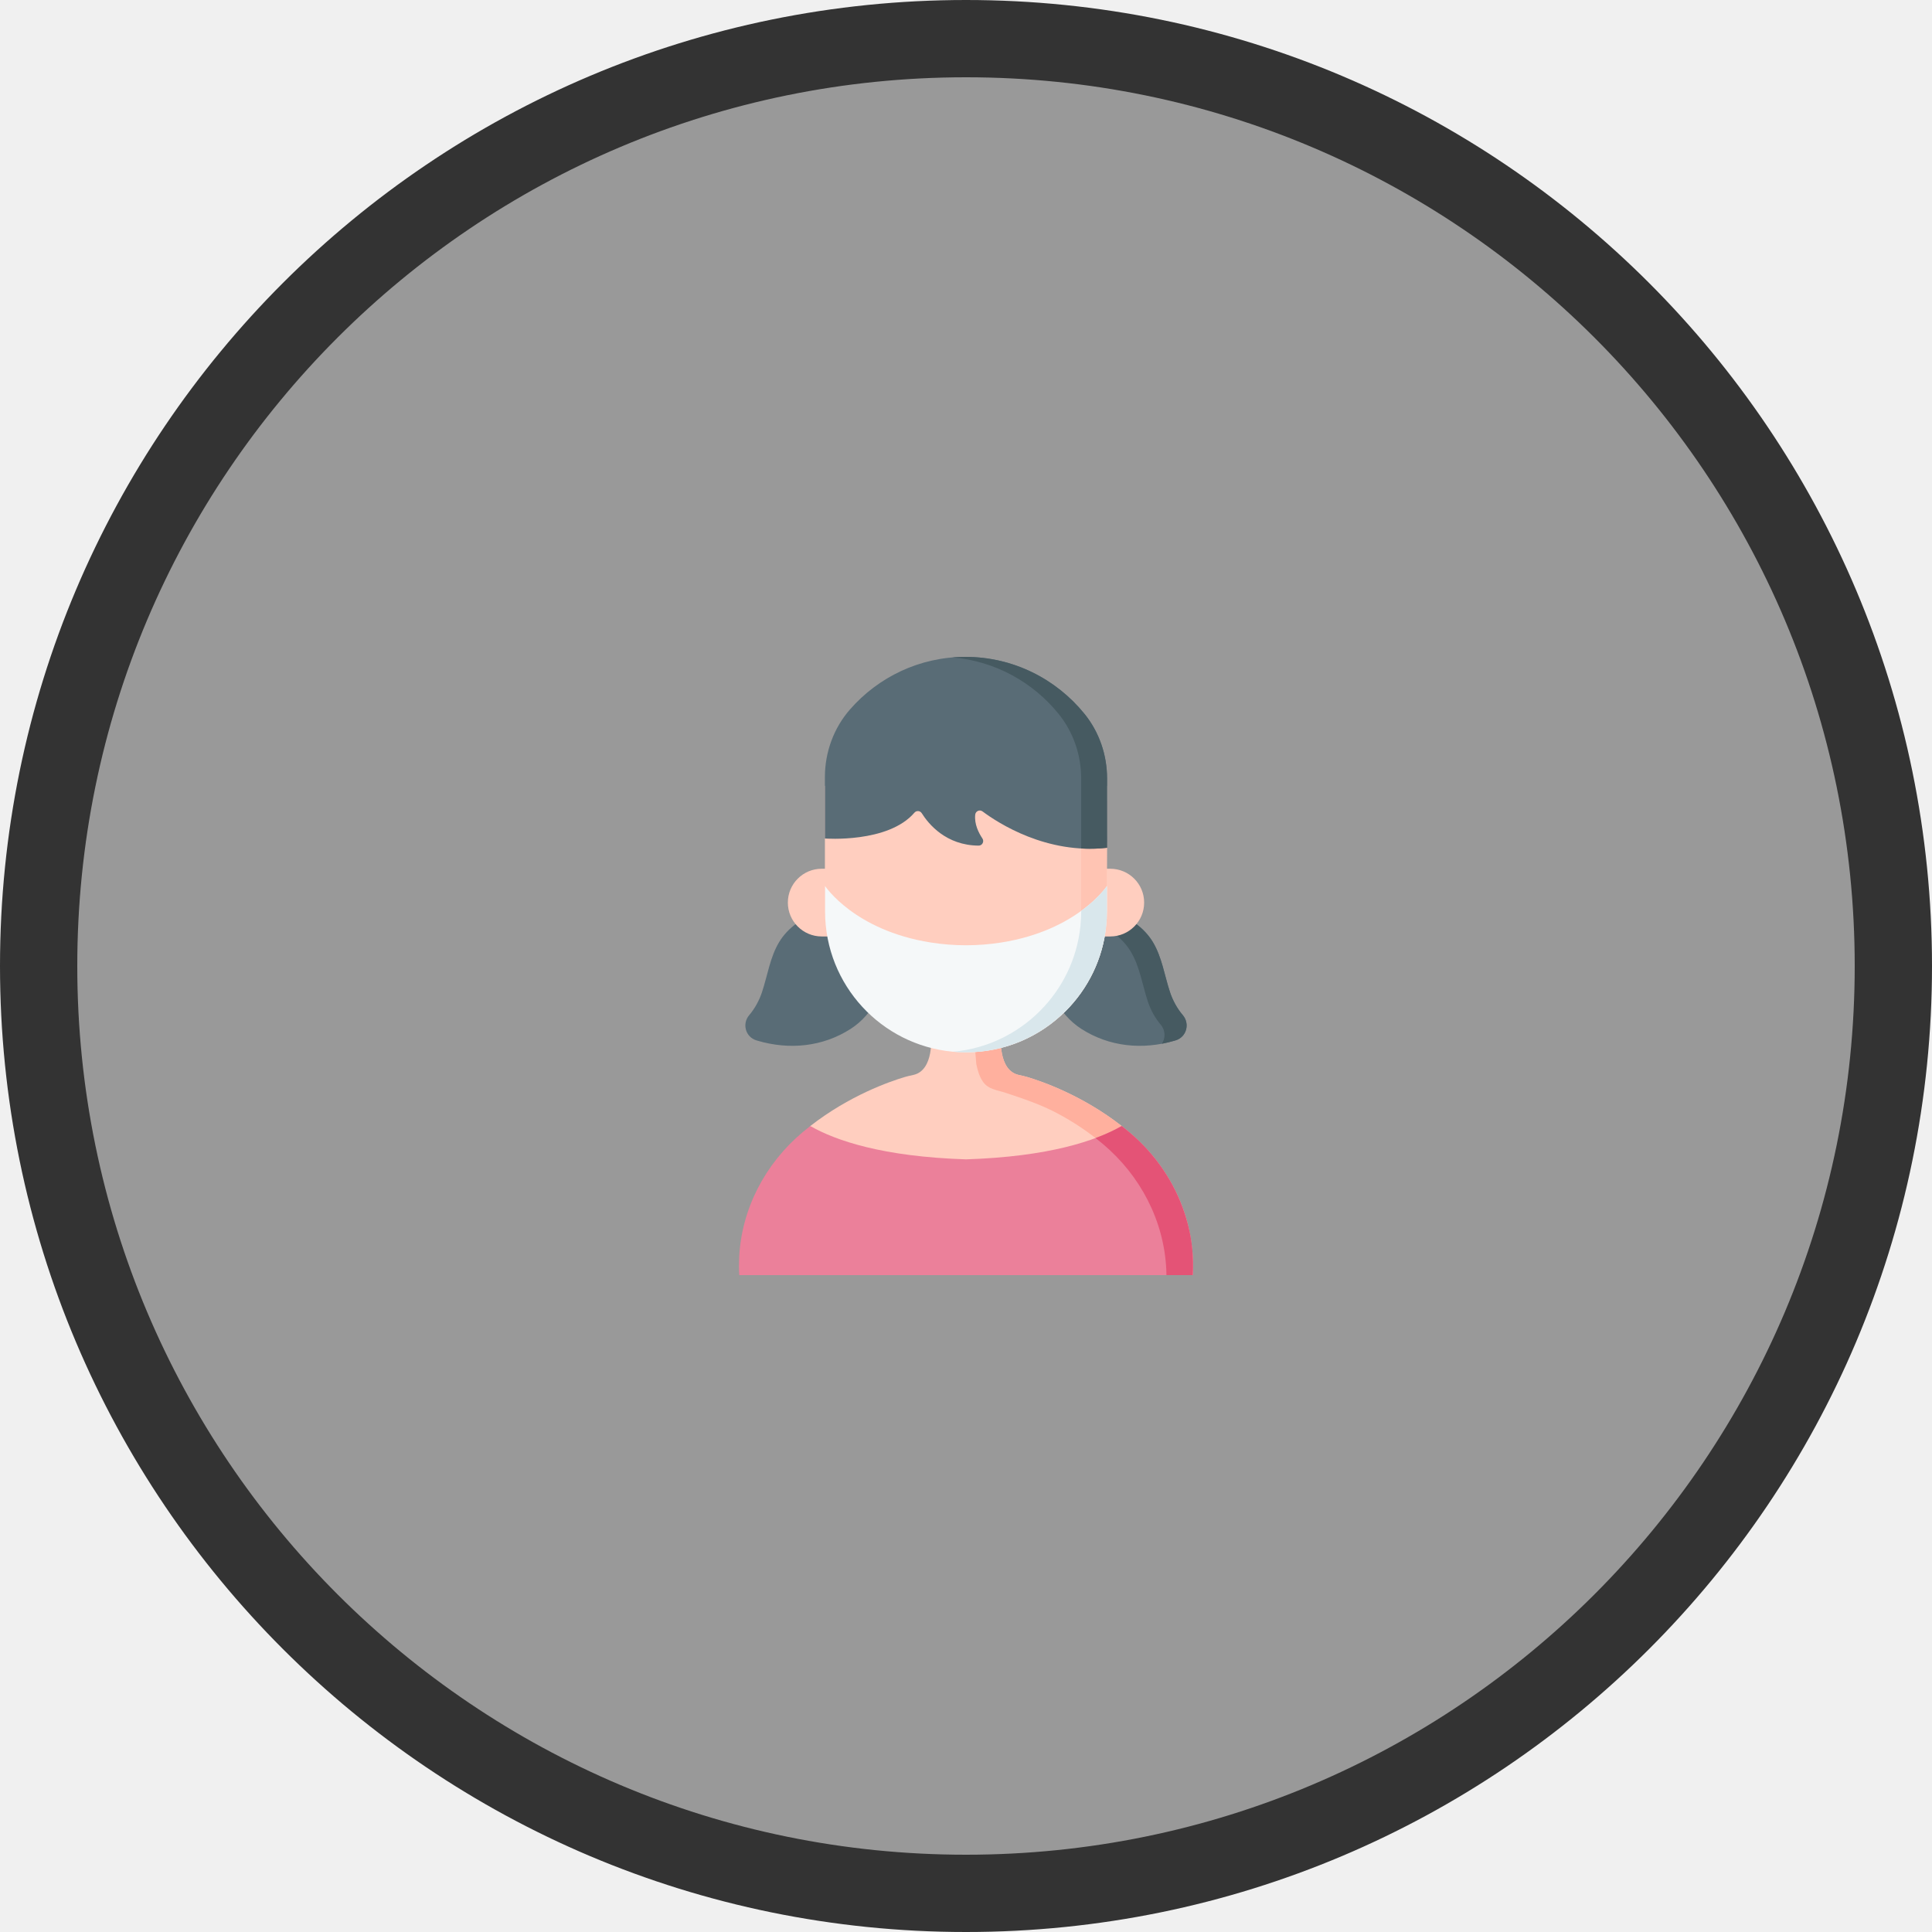
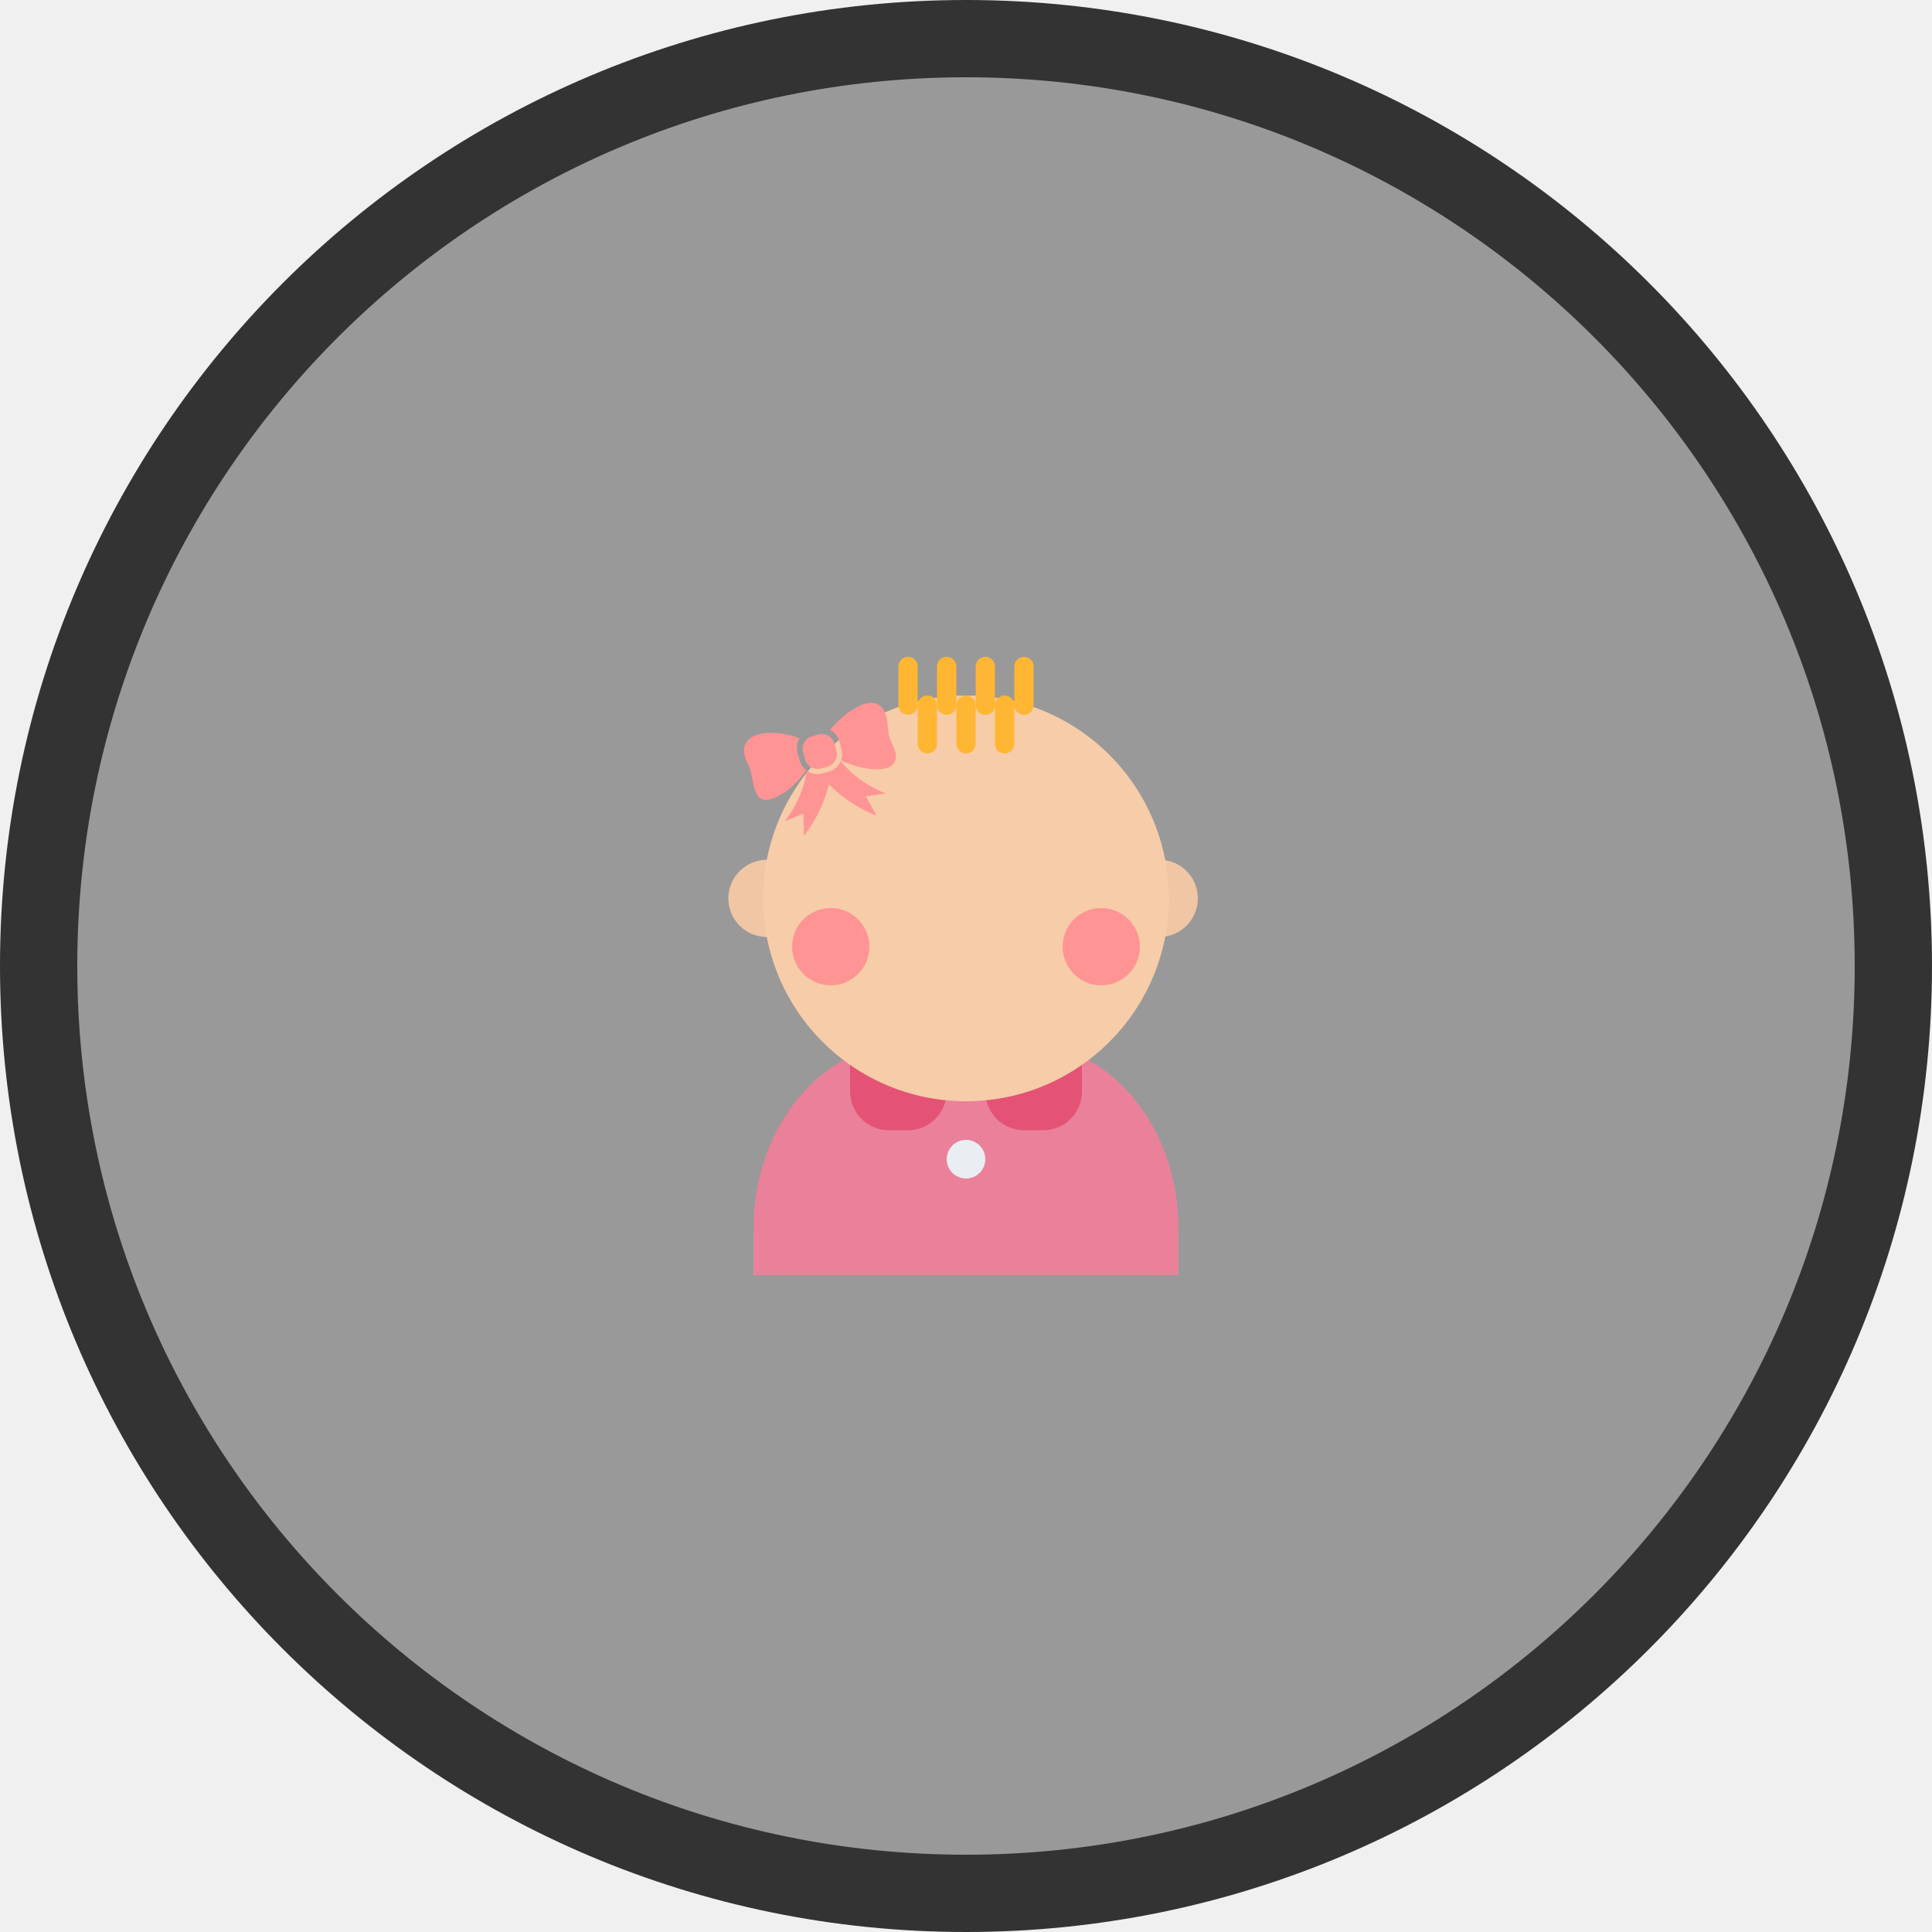
<svg xmlns="http://www.w3.org/2000/svg" width="100" height="100" viewBox="0 0 100 100" fill="none">
  <circle cx="50" cy="50" r="48" fill="#999999" stroke="#333333" stroke-width="4" />
+   <path d="M47 54H53C55.122 54 57.157 55.011 58.657 56.812C60.157 58.612 61 61.054 61 63.6V66H39V63.6C39 61.054 39.843 58.612 41.343 56.812C42.843 55.011 44.878 54 47 54Z" fill="#EB809A" />
+   <path d="M44 54.5H49V56.5C49 57.03 48.789 57.539 48.414 57.914C48.039 58.289 47.53 58.5 47 58.5H46C45.47 58.5 44.961 58.289 44.586 57.914C44.211 57.539 44 57.03 44 56.5V54.5Z" fill="#E45376" />
+   <path d="M51 54.5H56V56.5C56 57.03 55.789 57.539 55.414 57.914C55.039 58.289 54.53 58.5 54 58.5H53C52.47 58.5 51.961 58.289 51.586 57.914C51.211 57.539 51 57.03 51 56.5V54.5Z" fill="#E45376" />
+   <path d="M50 61C50.552 61 51 60.552 51 60C51 59.448 50.552 59 50 59C49.448 59 49 59.448 49 60C49 60.552 49.448 61 50 61Z" fill="#E9EEF2" />
+   <path d="M39.7 48.5C40.805 48.5 41.7 47.605 41.7 46.5C41.7 45.395 40.805 44.5 39.7 44.5C38.596 44.5 37.7 45.395 37.7 46.5C37.7 47.605 38.596 48.5 39.7 48.5Z" fill="#F0C6A4" />
+   <path d="M60 48.5C61.105 48.5 62 47.605 62 46.5C62 45.395 61.105 44.5 60 44.5C58.895 44.5 58 45.395 58 46.5C58 47.605 58.895 48.5 60 48.5Z" fill="#F0C6A4" />
+   <path d="M50 57C55.799 57 60.5 52.299 60.5 46.5C60.5 40.701 55.799 36 50 36C44.201 36 39.5 40.701 39.5 46.5C39.5 52.299 44.201 57 50 57Z" fill="#F7CCA9" />
  <g clip-path="url(#clip0)">
-     <path d="M61.619 65.089C61.497 62.575 60.362 60.397 58.425 58.764C58.336 58.688 58.219 58.555 58.13 58.483C58.085 58.447 58.105 58.318 58.06 58.284C56.031 56.7 53.945 55.977 53.172 55.747C53.027 55.703 52.879 55.672 52.731 55.64C51.629 55.4 51.812 53.59 51.812 53.59H50H48.188C48.188 53.59 48.371 55.4 47.269 55.64C47.121 55.672 46.973 55.703 46.828 55.747C46.055 55.977 43.969 56.7 41.94 58.283C41.895 58.318 41.901 58.447 41.856 58.483C41.767 58.555 41.636 58.688 41.546 58.764C39.609 60.397 38.592 62.574 38.471 65.088C38.456 65.384 38.456 65.314 38.475 65.626L61.614 65.626C61.633 65.315 61.633 65.384 61.619 65.089Z" fill="#FFCEBF" />
-     <path d="M61.736 66H60.375C60.373 65.896 60.37 65.794 60.365 65.693C60.244 63.179 59.025 60.847 57.088 59.215C56.358 58.599 55.56 58.067 54.718 57.62C53.852 57.16 52.962 56.868 52.043 56.562C51.611 56.418 51.157 56.391 50.878 55.99C50.69 55.72 50.596 55.389 50.533 55.069C50.522 55.014 50.455 54.151 50.43 53.59H51.811C51.811 53.59 51.629 55.4 52.731 55.64C52.879 55.672 53.026 55.703 53.171 55.746C53.995 55.992 56.313 56.797 58.462 58.609C60.4 60.243 61.619 62.574 61.741 65.088C61.755 65.383 61.755 65.688 61.736 66Z" fill="#FFB09E" />
-     <path d="M61.736 65.999H38.263C38.245 65.688 38.245 65.383 38.259 65.088C38.38 62.574 39.599 60.242 41.537 58.609C41.671 58.497 41.805 58.388 41.94 58.283C43.272 59.043 45.694 59.868 50 60.008C54.306 59.868 56.727 59.043 58.06 58.283C58.195 58.388 58.329 58.497 58.462 58.609C60.4 60.242 61.619 62.574 61.74 65.088C61.755 65.383 61.755 65.688 61.736 65.999Z" fill="#EB809A" />
-     <path d="M61.736 66C61.736 66 60.375 66 60.375 65.999C60.373 65.896 60.37 65.794 60.366 65.693C60.244 63.179 59.025 60.847 57.088 59.215C56.962 59.109 56.836 59.007 56.706 58.906C57.25 58.704 57.696 58.491 58.06 58.283C58.078 58.297 58.095 58.311 58.113 58.325C58.232 58.418 58.347 58.512 58.462 58.609C59.795 59.732 60.787 61.185 61.316 62.8C61.591 63.638 61.729 64.414 61.748 65.296C61.754 65.525 61.75 65.761 61.736 66Z" fill="#E45376" />
-     <path d="M40.329 48.761C39.856 49.546 39.73 50.484 39.441 51.353C39.297 51.788 39.07 52.2 38.777 52.546C38.4 52.992 38.587 53.673 39.144 53.847C39.158 53.852 39.172 53.856 39.185 53.86C40.872 54.362 42.593 54.174 44.022 53.26C45.239 52.482 46.01 50.966 45.652 49.526C45.306 48.136 43.918 46.904 42.42 47.253C41.574 47.45 40.778 48.015 40.329 48.761Z" fill="#596C76" />
-     <path d="M59.671 48.761C60.144 49.546 60.271 50.484 60.559 51.353C60.703 51.788 60.93 52.2 61.223 52.546C61.6 52.992 61.414 53.673 60.856 53.847C60.842 53.852 60.828 53.856 60.815 53.86C59.128 54.362 57.407 54.174 55.978 53.26C54.762 52.482 53.99 50.966 54.348 49.526C54.694 48.136 56.083 46.904 57.58 47.253C58.426 47.45 59.222 48.015 59.671 48.761Z" fill="#596C76" />
-     <path d="M60.856 53.847C60.842 53.851 60.828 53.855 60.815 53.859C60.589 53.927 60.363 53.981 60.136 54.024C60.331 53.737 60.33 53.334 60.078 53.036C59.785 52.69 59.559 52.279 59.414 51.844C59.126 50.974 58.999 50.036 58.527 49.252C58.077 48.506 57.282 47.94 56.435 47.743C56.139 47.674 55.848 47.667 55.568 47.71C56.139 47.29 56.847 47.082 57.58 47.252C58.426 47.45 59.222 48.015 59.672 48.761C60.144 49.546 60.271 50.484 60.559 51.353C60.703 51.788 60.93 52.2 61.223 52.545C61.6 52.992 61.414 53.673 60.856 53.847Z" fill="#465A61" />
-     <path d="M42.853 48.471H42.532C41.564 48.471 40.779 47.686 40.779 46.718C40.779 45.75 41.564 44.966 42.532 44.966H42.853V48.471Z" fill="#FFCEBF" />
-     <path d="M57.148 48.471H57.468C58.436 48.471 59.221 47.686 59.221 46.718C59.221 45.75 58.436 44.966 57.468 44.966H57.148V48.471Z" fill="#FFCEBF" />
-     <path d="M57.302 40.675L57.303 40.915L57.295 43.404L57.295 43.696L57.291 45.859L57.007 46.624C57.007 46.624 56.961 48.229 56.937 48.471C56.765 50.191 56.013 51.082 54.856 52.24C53.536 53.559 52.015 54.149 50 54.132C46.474 54.102 43.566 51.659 42.871 48.014C42.826 47.776 42.835 47.526 42.835 47.278V46.371L42.697 45.859V43.405V40.675H57.302Z" fill="#FFCEBF" />
-     <path d="M56.507 40.671L57.295 43.656C57.295 43.656 57.282 47.668 57.258 47.91C57.086 49.631 56.315 51.175 55.158 52.332C53.838 53.652 52.015 54.468 50 54.468C49.775 54.468 49.553 54.458 49.334 54.438C51.083 54.28 52.653 53.505 53.825 52.332C54.983 51.175 55.753 49.631 55.925 47.91C55.95 47.668 55.962 47.422 55.962 47.174V40.671H56.507Z" fill="#FFC4B3" />
-     <path d="M57.295 45.859V47.174C57.295 47.422 57.282 47.668 57.258 47.91C57.086 49.63 56.316 51.175 55.158 52.332C53.839 53.652 52.015 54.468 50 54.468C46.22 54.468 43.111 51.593 42.742 47.91C42.718 47.668 42.705 47.422 42.705 47.174V45.859C42.705 45.859 44.213 48.156 48.171 48.783C49.382 48.975 50.618 48.975 51.829 48.783C55.787 48.156 57.295 45.859 57.295 45.859Z" fill="#F5F8F9" />
-     <path d="M57.295 45.859V47.173C57.295 47.422 57.282 47.668 57.258 47.91C57.086 49.63 56.315 51.175 55.158 52.331C53.838 53.651 52.015 54.468 50 54.468C49.832 54.468 49.666 54.464 49.499 54.451C49.443 54.447 49.388 54.443 49.334 54.437C51.083 54.28 52.653 53.504 53.825 52.331C54.983 51.175 55.753 49.63 55.925 47.91C55.95 47.668 55.962 47.422 55.962 47.173V47.148C56.894 46.47 57.295 45.859 57.295 45.859Z" fill="#D9E7EC" />
-     <path d="M57.302 40.293C57.302 39.077 56.896 37.891 56.133 36.95C54.673 35.149 52.454 34 49.968 34C47.589 34 45.455 35.052 43.996 36.72C43.152 37.685 42.697 38.934 42.697 40.22V43.401C42.697 43.401 45.97 43.652 47.33 42.064C47.434 41.943 47.626 41.957 47.71 42.092C48.059 42.649 48.965 43.758 50.654 43.769C50.844 43.77 50.955 43.556 50.849 43.398C50.651 43.103 50.425 42.65 50.477 42.167C50.497 41.982 50.708 41.888 50.856 41.999C51.666 42.604 54.179 44.236 57.302 43.881L57.302 40.293Z" fill="#596C76" />
-     <path d="M57.303 43.881C56.841 43.934 56.392 43.943 55.961 43.918V40.293C55.961 39.077 55.555 37.891 54.792 36.949C53.465 35.313 51.51 34.214 49.297 34.028C49.519 34.01 49.742 34 49.968 34C52.454 34 54.673 35.149 56.133 36.949C56.897 37.891 57.302 39.077 57.302 40.293L57.303 43.881Z" fill="#465A61" />
+     <path d="M46.208 36.8C46.209 36.804 46.21 36.808 46.211 36.81C46.21 36.808 46.209 36.805 46.208 36.8Z" fill="#FF9494" />
+     <path d="M41.666 39.297C41.766 39.66 42.142 39.873 42.504 39.772L42.82 39.685C43.182 39.585 43.395 39.21 43.295 38.847L43.197 38.492C43.096 38.13 42.721 37.917 42.358 38.017L42.043 38.104C41.681 38.205 41.468 38.58 41.568 38.943L41.666 39.297Z" fill="#FF9494" />
+     <path d="M45.887 37.128C45.887 37.128 45.887 37.128 45.887 37.129C45.888 37.131 45.888 37.133 45.889 37.135C45.888 37.133 45.887 37.13 45.887 37.128Z" fill="#FF9494" />
+     <path d="M42.968 37.782C43.181 37.892 43.352 38.082 43.431 38.325C43.437 38.342 43.442 38.359 43.447 38.376L43.553 38.759C43.557 38.775 43.561 38.791 43.565 38.807C43.609 38.999 43.591 39.193 43.523 39.365C44.296 39.71 45.904 40.175 46.31 39.418C46.533 39.002 46.11 38.483 46.016 38.087C45.941 37.771 45.967 37.443 45.887 37.128C45.887 37.128 45.887 37.128 45.887 37.128C45.887 37.128 45.887 37.128 45.887 37.128C45.887 37.128 45.887 37.128 45.887 37.128C45.884 37.118 45.885 37.121 45.887 37.128C45.47 35.493 43.613 36.93 42.968 37.782Z" fill="#FF9494" />
+     <path d="M41.403 39.405C41.398 39.389 41.393 39.373 41.389 39.358L41.283 38.975C41.278 38.957 41.274 38.94 41.27 38.922C41.213 38.673 41.262 38.421 41.389 38.218C40.127 37.686 37.76 37.758 38.749 39.619C39.023 40.135 38.909 41.606 39.808 41.38C40.576 41.188 41.284 40.535 41.73 39.865C41.581 39.753 41.464 39.595 41.403 39.405Z" fill="#FF9494" />
+     <path d="M43.518 39.389C43.41 39.648 43.188 39.858 42.897 39.938L42.557 40.032C42.27 40.112 41.977 40.049 41.752 39.888C41.697 40.371 41.48 41.384 40.621 42.507L41.587 42.112L41.612 43.264C42.401 42.231 42.747 41.266 42.899 40.585C43.378 41.091 44.171 41.742 45.379 42.222L44.809 41.221L45.84 41.064C44.517 40.538 43.809 39.773 43.518 39.389Z" fill="#FF9494" />
  </g>
+   <path d="M47 37C46.867 37 46.74 36.947 46.646 36.854C46.553 36.76 46.5 36.633 46.5 36.5V34.5C46.5 34.367 46.553 34.24 46.646 34.146C46.74 34.053 46.867 34 47 34C47.133 34 47.26 34.053 47.354 34.146C47.447 34.24 47.5 34.367 47.5 34.5V36.5C47.5 36.633 47.447 36.76 47.354 36.854C47.26 36.947 47.133 37 47 37Z" fill="#FFB632" />
+   <path d="M48 39C47.867 39 47.74 38.947 47.646 38.854C47.553 38.76 47.5 38.633 47.5 38.5V36.5C47.5 36.367 47.553 36.24 47.646 36.146C47.74 36.053 47.867 36 48 36C48.133 36 48.26 36.053 48.354 36.146C48.447 36.24 48.5 36.367 48.5 36.5V38.5C48.5 38.633 48.447 38.76 48.354 38.854C48.26 38.947 48.133 39 48 39Z" fill="#FFB632" />
+   <path d="M50 39C49.867 39 49.74 38.947 49.646 38.854C49.553 38.76 49.5 38.633 49.5 38.5V36.5C49.5 36.367 49.553 36.24 49.646 36.146C49.74 36.053 49.867 36 50 36C50.133 36 50.26 36.053 50.354 36.146C50.447 36.24 50.5 36.367 50.5 36.5V38.5C50.5 38.633 50.447 38.76 50.354 38.854C50.26 38.947 50.133 39 50 39Z" fill="#FFB632" />
+   <path d="M52 39C51.867 39 51.74 38.947 51.646 38.854C51.553 38.76 51.5 38.633 51.5 38.5V36.5C51.5 36.367 51.553 36.24 51.646 36.146C51.74 36.053 51.867 36 52 36C52.133 36 52.26 36.053 52.354 36.146C52.447 36.24 52.5 36.367 52.5 36.5V38.5C52.5 38.633 52.447 38.76 52.354 38.854C52.26 38.947 52.133 39 52 39Z" fill="#FFB632" />
+   <path d="M49 37C48.867 37 48.74 36.947 48.646 36.854C48.553 36.76 48.5 36.633 48.5 36.5V34.5C48.5 34.367 48.553 34.24 48.646 34.146C48.74 34.053 48.867 34 49 34C49.133 34 49.26 34.053 49.354 34.146C49.447 34.24 49.5 34.367 49.5 34.5V36.5C49.5 36.633 49.447 36.76 49.354 36.854C49.26 36.947 49.133 37 49 37Z" fill="#FFB632" />
+   <path d="M51 37C50.867 37 50.74 36.947 50.646 36.854C50.553 36.76 50.5 36.633 50.5 36.5V34.5C50.5 34.367 50.553 34.24 50.646 34.146C50.74 34.053 50.867 34 51 34C51.133 34 51.26 34.053 51.354 34.146C51.447 34.24 51.5 34.367 51.5 34.5V36.5C51.5 36.633 51.447 36.76 51.354 36.854C51.26 36.947 51.133 37 51 37Z" fill="#FFB632" />
+   <path d="M53 37C52.867 37 52.74 36.947 52.646 36.854C52.553 36.76 52.5 36.633 52.5 36.5V34.5C52.5 34.367 52.553 34.24 52.646 34.146C52.74 34.053 52.867 34 53 34C53.133 34 53.26 34.053 53.354 34.146C53.447 34.24 53.5 34.367 53.5 34.5V36.5C53.5 36.633 53.447 36.76 53.354 36.854C53.26 36.947 53.133 37 53 37Z" fill="#FFB632" />
+   <path d="M43 51C44.105 51 45 50.105 45 49C45 47.895 44.105 47 43 47C41.895 47 41 47.895 41 49C41 50.105 41.895 51 43 51Z" fill="#FF9494" />
+   <path d="M57 51C58.105 51 59 50.105 59 49C59 47.895 58.105 47 57 47C55.895 47 55 47.895 55 49C55 50.105 55.895 51 57 51Z" fill="#FF9494" />
  <defs>
    <clipPath id="clip0">
-       <rect width="32" height="32" fill="white" transform="translate(34 34)" />
+       <rect width="8" height="8" fill="white" transform="translate(38 37.1318) rotate(-15.4546)" />
    </clipPath>
  </defs>
</svg>
